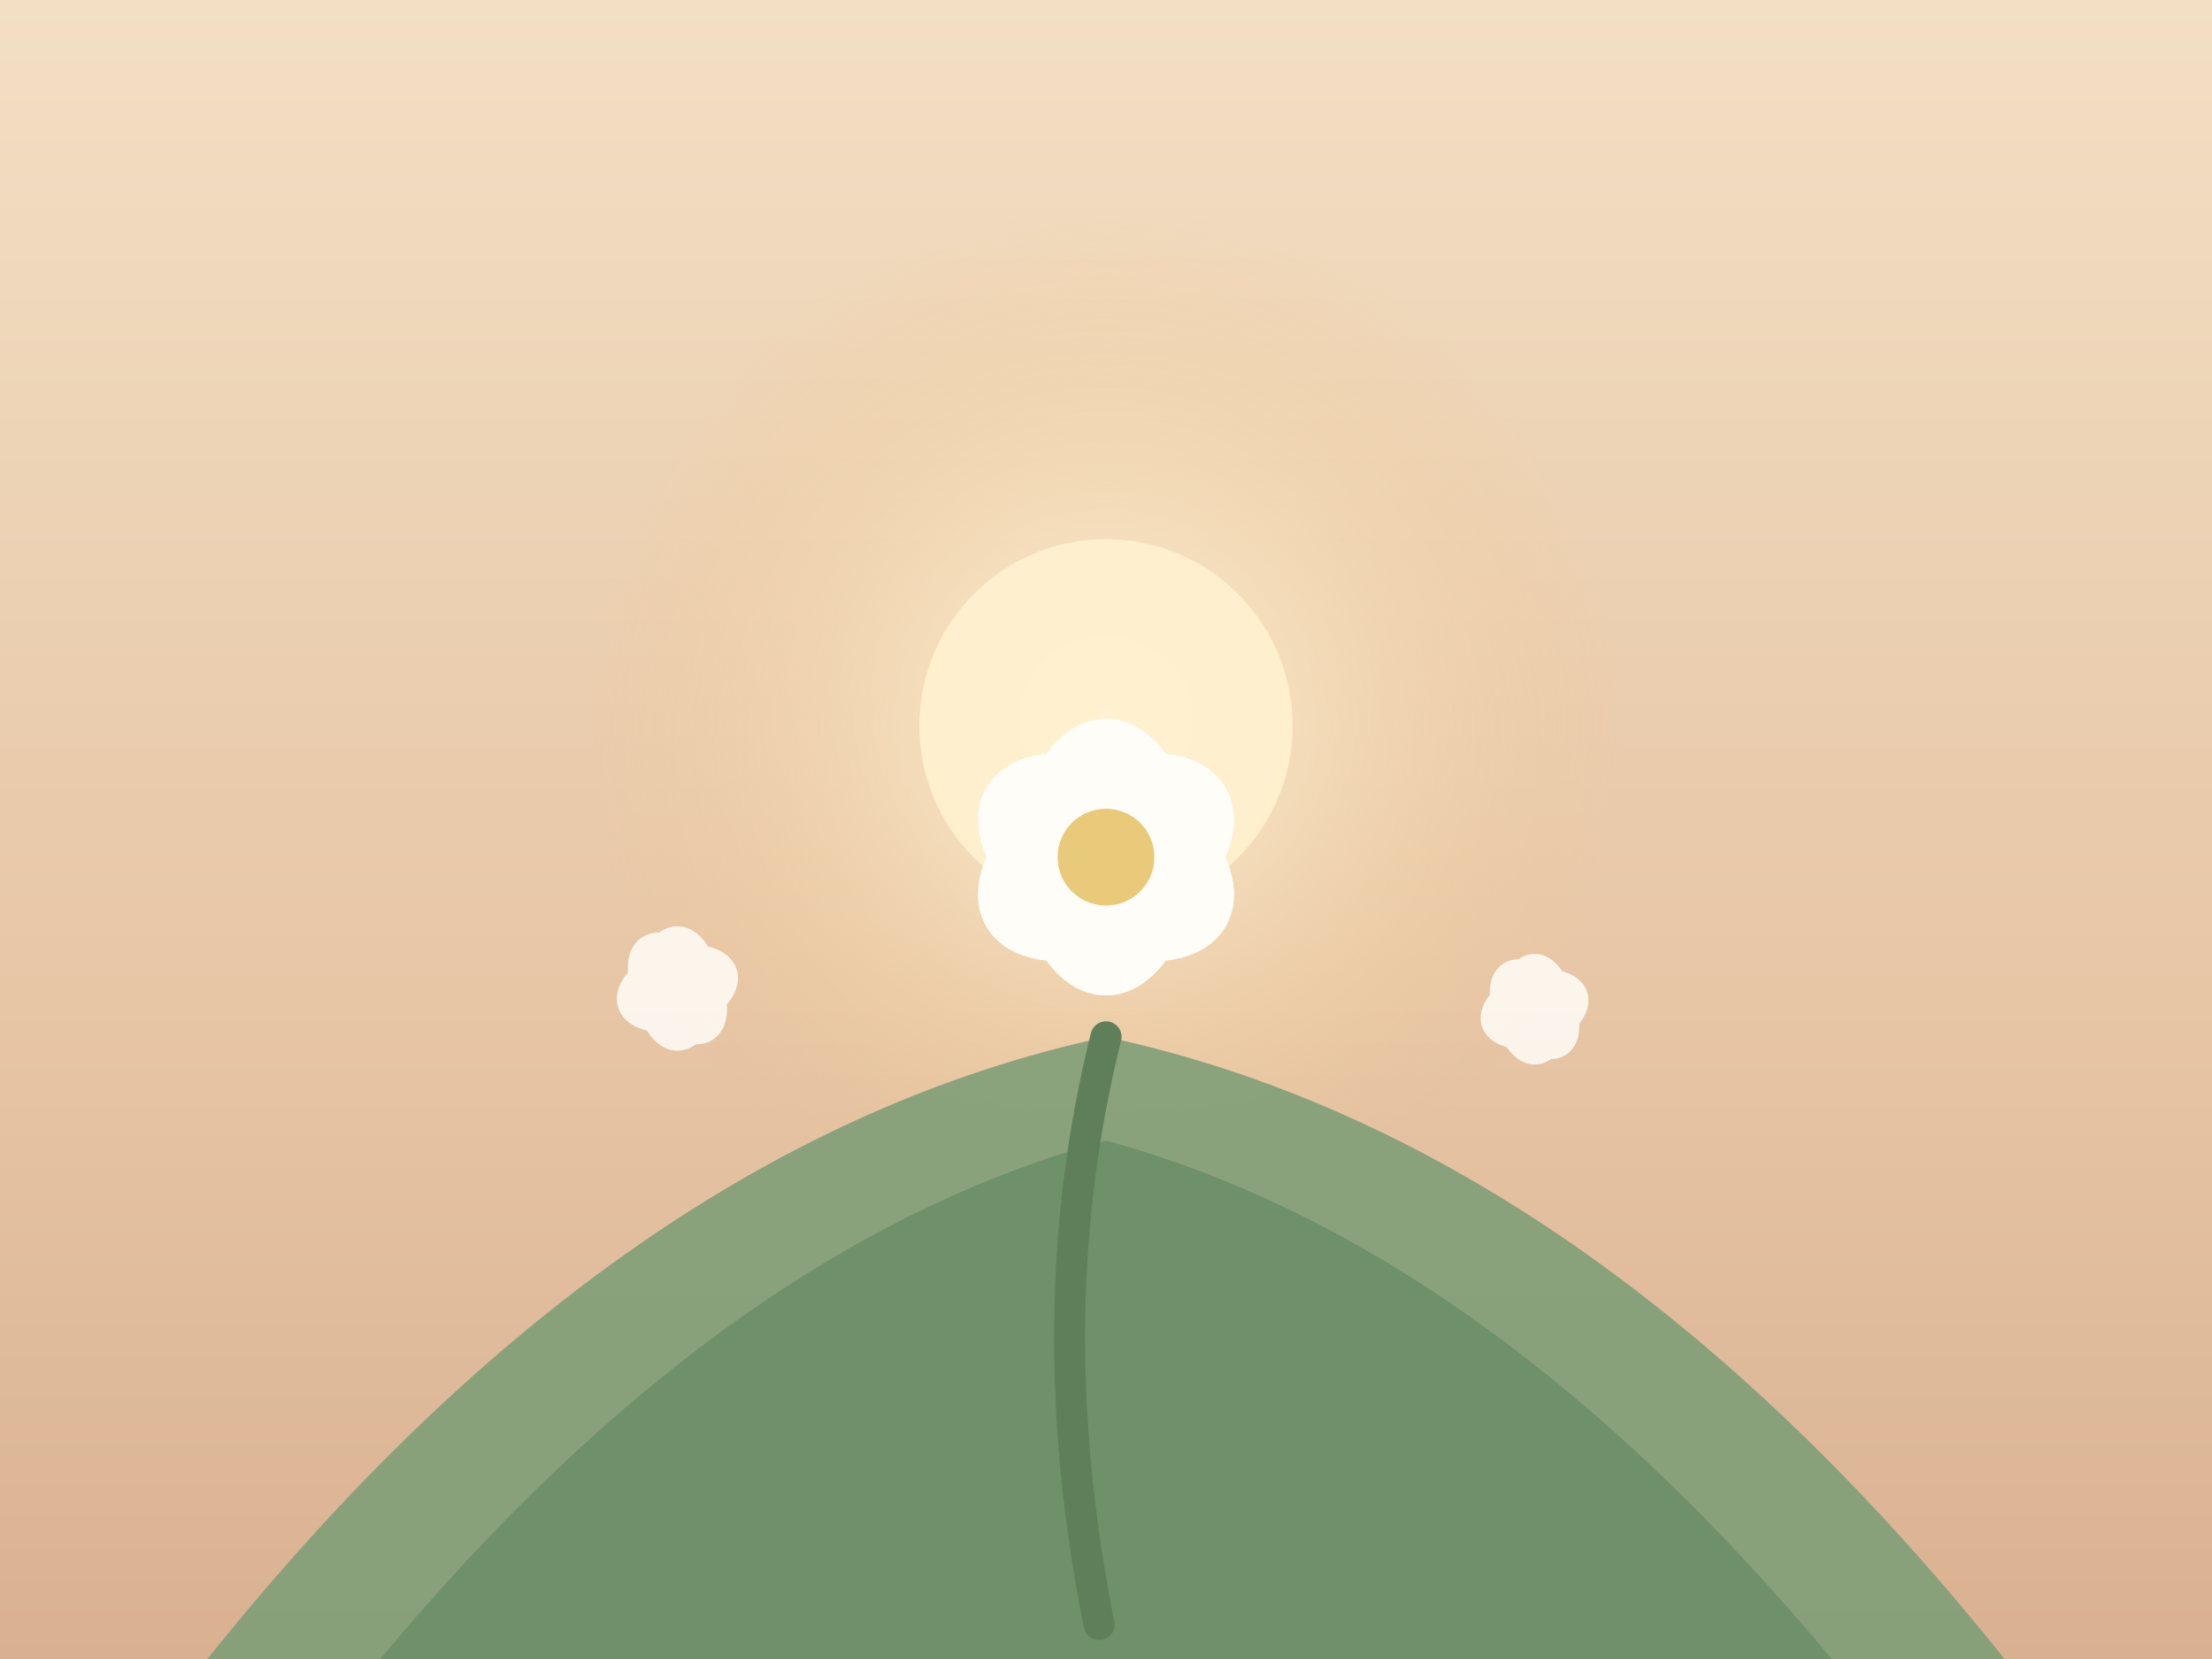
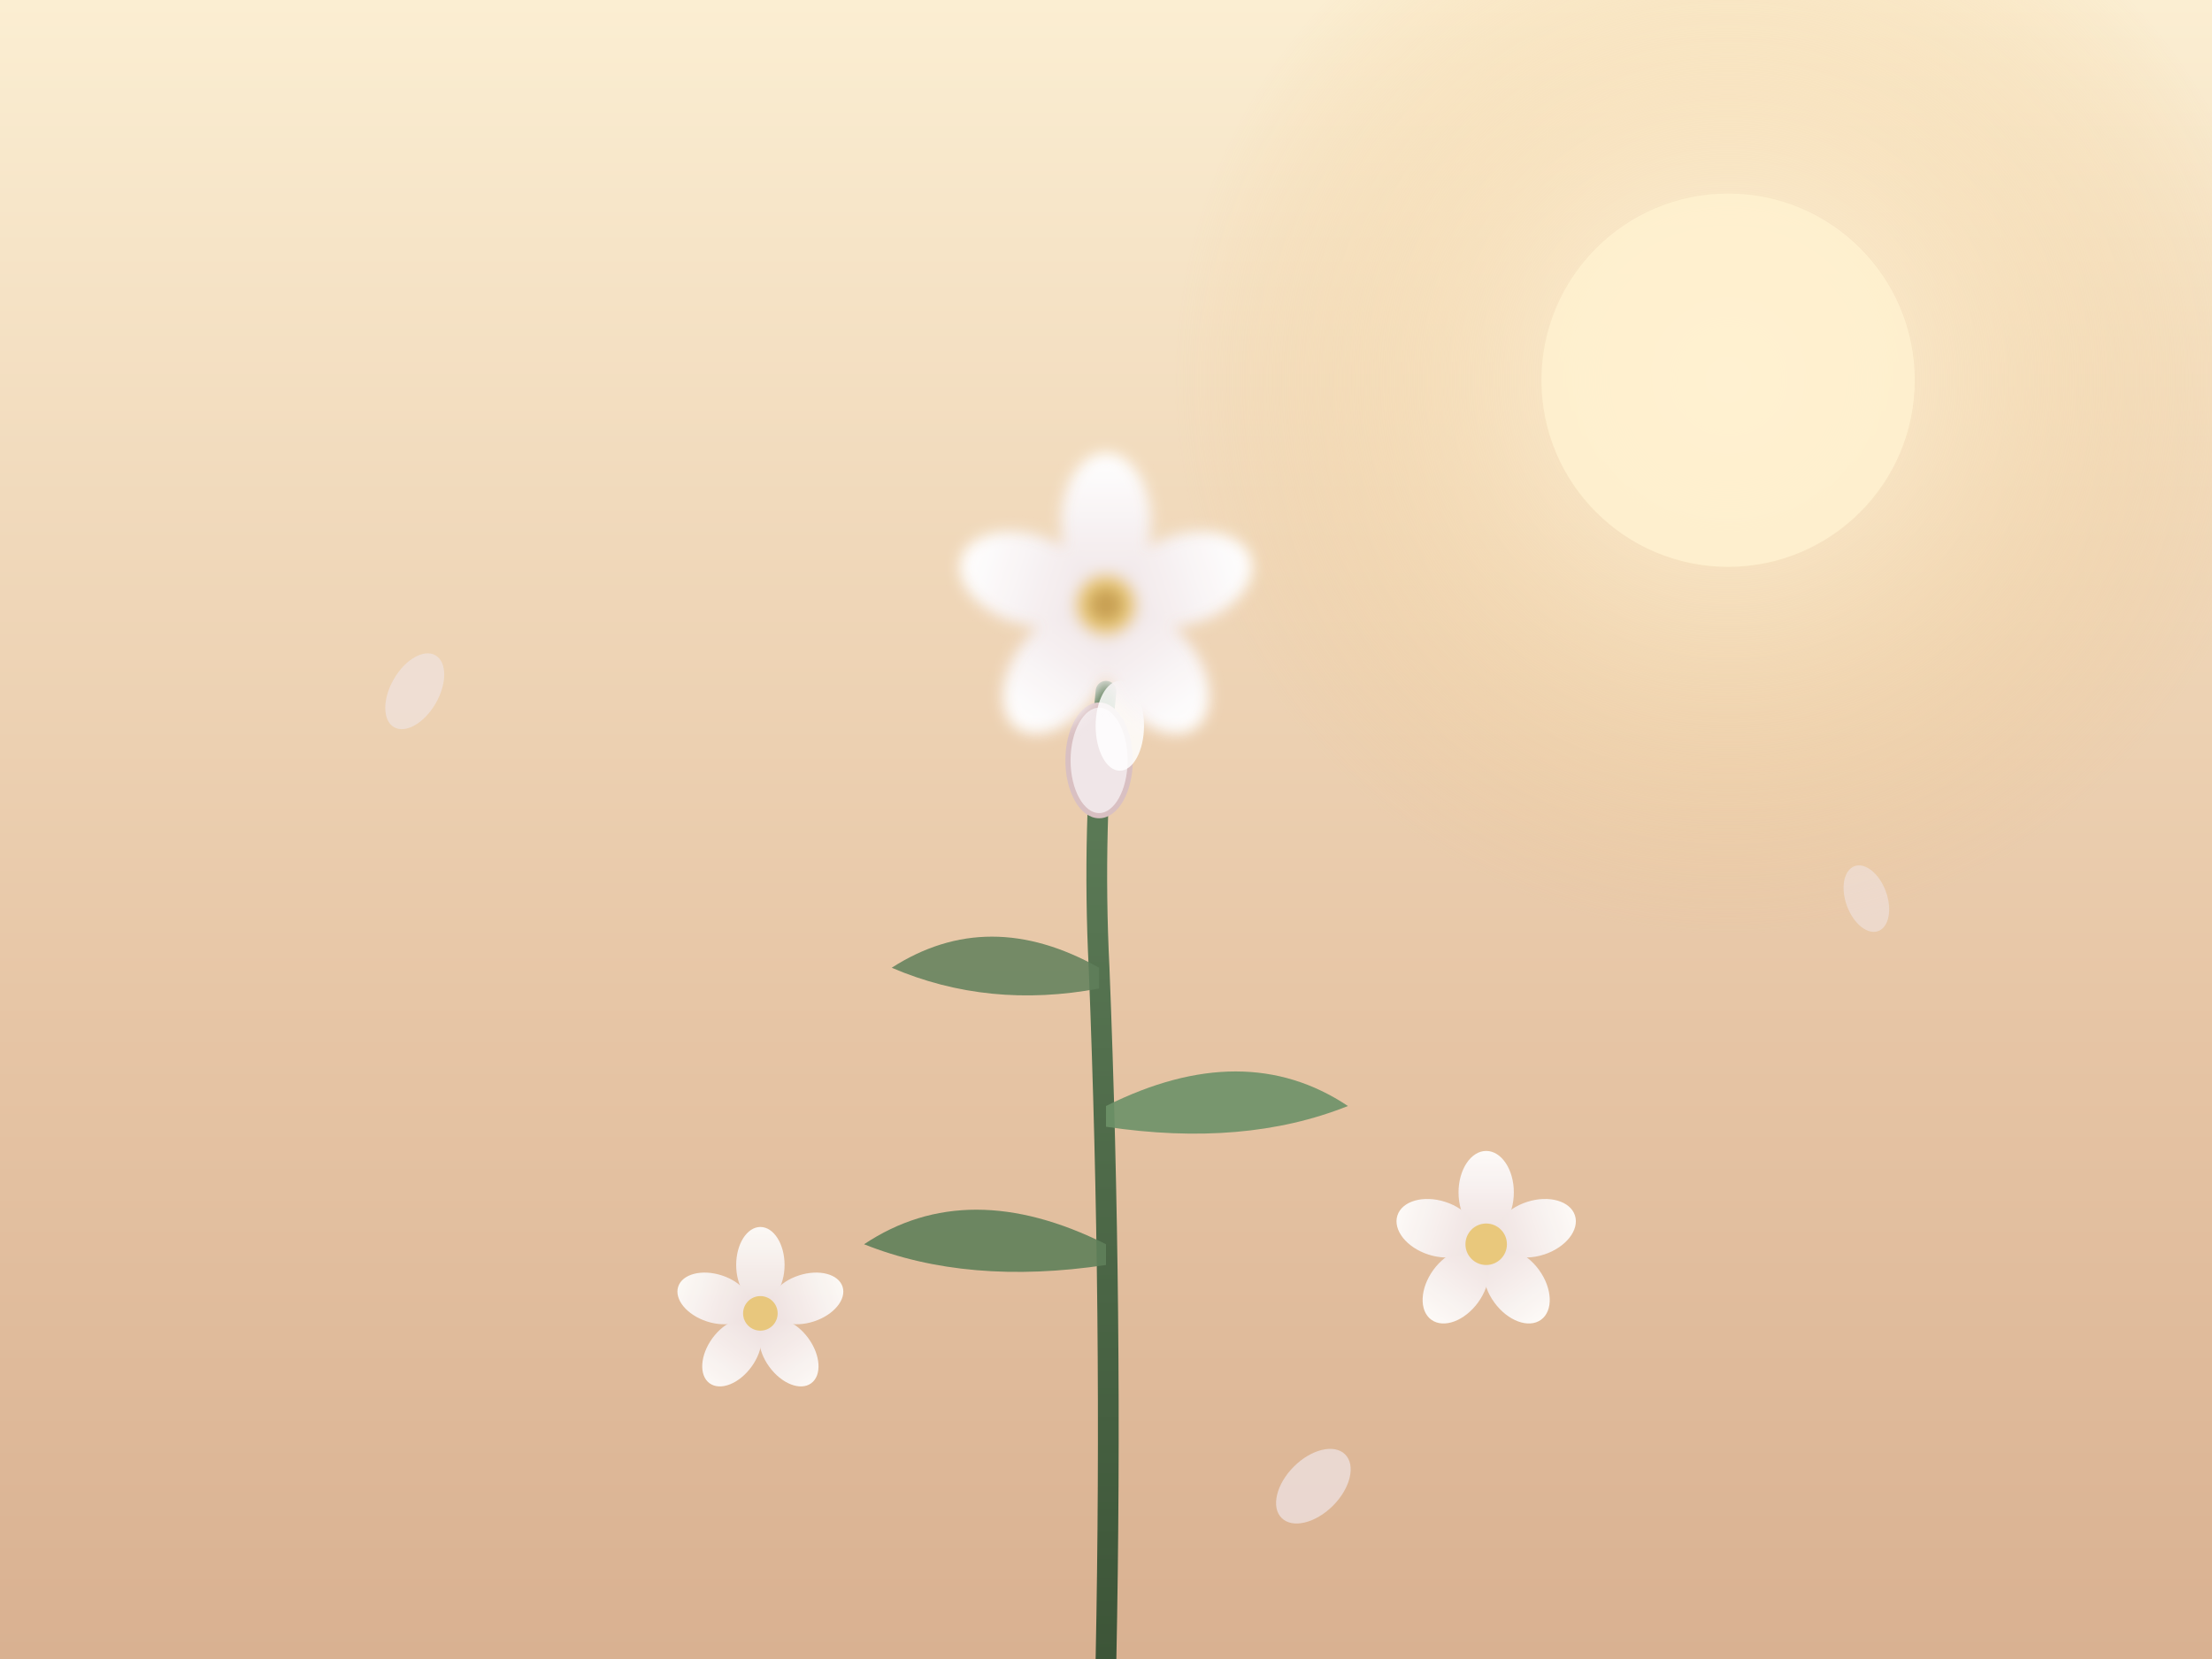
- <svg xmlns="http://www.w3.org/2000/svg" viewBox="0 0 640 480" width="640" height="480" role="img" aria-label="Ilustrasi bunga melati di sore hari">
+ <svg xmlns="http://www.w3.org/2000/svg" viewBox="0 0 640 480" width="640" height="480" role="img" aria-label="Ilustrasi bunga melati yang mekar di sore hari">
  <defs>
    <linearGradient id="sky3" x1="0" y1="0" x2="0" y2="1">
-       <stop offset="0%" stop-color="#f3dfc4" />
+       <stop offset="0%" stop-color="#fbeed2" />
      <stop offset="60%" stop-color="#e7c6a6" />
      <stop offset="100%" stop-color="#d9b191" />
    </linearGradient>
    <radialGradient id="sun3" cx="0.5" cy="0.5" r="0.5">
      <stop offset="0%" stop-color="#fff6e0" />
      <stop offset="100%" stop-color="#f0c78c" stop-opacity="0" />
    </radialGradient>
+     <linearGradient id="petal3" x1="0" y1="0" x2="0" y2="1">
+       <stop offset="0%" stop-color="#ffffff" />
+       <stop offset="100%" stop-color="#f0e6e8" />
+     </linearGradient>
+     <linearGradient id="stem3" x1="0" y1="0" x2="0" y2="1">
+       <stop offset="0%" stop-color="#5f7f5a" />
+       <stop offset="100%" stop-color="#3d5538" />
+     </linearGradient>
+     <filter id="soft3" x="-5%" y="-5%" width="110%" height="110%">
+       <feGaussianBlur stdDeviation="2" />
+     </filter>
  </defs>
  <rect width="640" height="480" fill="url(#sky3)" />
-   <circle cx="320" cy="210" r="150" fill="url(#sun3)" />
-   <circle cx="320" cy="210" r="54" fill="#fff1cf" opacity="0.9" />
-   <path d="M60 480 Q180 330 320 300 Q460 330 580 480 Z" fill="#7f9f78" opacity="0.9" />
-   <path d="M110 480 Q210 360 320 330 Q430 360 530 480 Z" fill="#6f9169" />
-   <path d="M320 300 Q300 380 318 470" stroke="#5f7f5a" stroke-width="9" fill="none" stroke-linecap="round" />
-   <g fill="#fffdf8">
-     <ellipse cx="320" cy="248" rx="26" ry="40" />
-     <ellipse cx="320" cy="248" rx="26" ry="40" transform="rotate(60 320 248)" />
-     <ellipse cx="320" cy="248" rx="26" ry="40" transform="rotate(120 320 248)" />
-     <ellipse cx="320" cy="248" rx="26" ry="40" transform="rotate(180 320 248)" />
-     <ellipse cx="320" cy="248" rx="26" ry="40" transform="rotate(240 320 248)" />
-     <ellipse cx="320" cy="248" rx="26" ry="40" transform="rotate(300 320 248)" />
+   <circle cx="500" cy="110" r="160" fill="url(#sun3)" />
+   <circle cx="500" cy="110" r="54" fill="#fff1cf" opacity="0.9" />
+   <path d="M320 480 Q322 380 318 280 Q316 240 320 200" stroke="url(#stem3)" stroke-width="6" fill="none" stroke-linecap="round" />
+   <path d="M320 360 Q280 340 250 360 Q280 372 320 366 Z" fill="#5f7f5a" opacity="0.9" />
+   <path d="M320 320 Q360 300 390 320 Q360 332 320 326 Z" fill="#6d9168" opacity="0.9" />
+   <path d="M318 280 Q286 262 258 280 Q286 292 318 286 Z" fill="#5f7f5a" opacity="0.85" />
+   <ellipse cx="318" cy="220" rx="9" ry="16" fill="#f0e6e8" stroke="#d9c0c2" stroke-width="1.5" />
+   <ellipse cx="324" cy="210" rx="7" ry="13" fill="#ffffff" opacity="0.85" />
+   <g transform="translate(320 175)" filter="url(#soft3)">
+     <ellipse cx="0" cy="-24" rx="13" ry="20" fill="url(#petal3)" />
+     <ellipse cx="0" cy="-24" rx="13" ry="20" fill="url(#petal3)" transform="rotate(72)" />
+     <ellipse cx="0" cy="-24" rx="13" ry="20" fill="url(#petal3)" transform="rotate(144)" />
+     <ellipse cx="0" cy="-24" rx="13" ry="20" fill="url(#petal3)" transform="rotate(216)" />
+     <ellipse cx="0" cy="-24" rx="13" ry="20" fill="url(#petal3)" transform="rotate(288)" />
+     <circle cx="0" cy="0" r="9" fill="#e9c97a" />
+     <circle cx="0" cy="0" r="5" fill="#c39a4e" opacity="0.85" />
  </g>
-   <circle cx="320" cy="248" r="14" fill="#e9c97a" />
-   <g fill="#fffdf8" opacity="0.85">
-     <ellipse cx="196" cy="286" rx="12" ry="18" />
-     <ellipse cx="196" cy="286" rx="12" ry="18" transform="rotate(72 196 286)" />
-     <ellipse cx="196" cy="286" rx="12" ry="18" transform="rotate(144 196 286)" />
-     <ellipse cx="444" cy="292" rx="11" ry="16" />
-     <ellipse cx="444" cy="292" rx="11" ry="16" transform="rotate(72 444 292)" />
-     <ellipse cx="444" cy="292" rx="11" ry="16" transform="rotate(144 444 292)" />
+   <g transform="translate(220 380)" opacity="0.9">
+     <ellipse cx="0" cy="-14" rx="7" ry="11" fill="url(#petal3)" />
+     <ellipse cx="0" cy="-14" rx="7" ry="11" fill="url(#petal3)" transform="rotate(72)" />
+     <ellipse cx="0" cy="-14" rx="7" ry="11" fill="url(#petal3)" transform="rotate(144)" />
+     <ellipse cx="0" cy="-14" rx="7" ry="11" fill="url(#petal3)" transform="rotate(216)" />
+     <ellipse cx="0" cy="-14" rx="7" ry="11" fill="url(#petal3)" transform="rotate(288)" />
+     <circle cx="0" cy="0" r="5" fill="#e9c97a" />
+     <path d="M220 394 Q218 430 222 470" stroke="#5f7f5a" stroke-width="2.5" fill="none" opacity="0.7" />
  </g>
+   <g transform="translate(430 360)" opacity="0.92">
+     <ellipse cx="0" cy="-15" rx="8" ry="12" fill="url(#petal3)" />
+     <ellipse cx="0" cy="-15" rx="8" ry="12" fill="url(#petal3)" transform="rotate(72)" />
+     <ellipse cx="0" cy="-15" rx="8" ry="12" fill="url(#petal3)" transform="rotate(144)" />
+     <ellipse cx="0" cy="-15" rx="8" ry="12" fill="url(#petal3)" transform="rotate(216)" />
+     <ellipse cx="0" cy="-15" rx="8" ry="12" fill="url(#petal3)" transform="rotate(288)" />
+     <circle cx="0" cy="0" r="6" fill="#e9c97a" />
+     <path d="M430 375 Q432 410 428 470" stroke="#5f7f5a" stroke-width="2.5" fill="none" opacity="0.7" />
+   </g>
+   <ellipse cx="120" cy="200" rx="7" ry="12" fill="#f0e6e8" transform="rotate(30 120 200)" opacity="0.6" />
+   <ellipse cx="540" cy="260" rx="6" ry="10" fill="#f0e6e8" transform="rotate(-20 540 260)" opacity="0.55" />
+   <ellipse cx="380" cy="430" rx="8" ry="13" fill="#f0e6e8" transform="rotate(45 380 430)" opacity="0.7" />
</svg>
